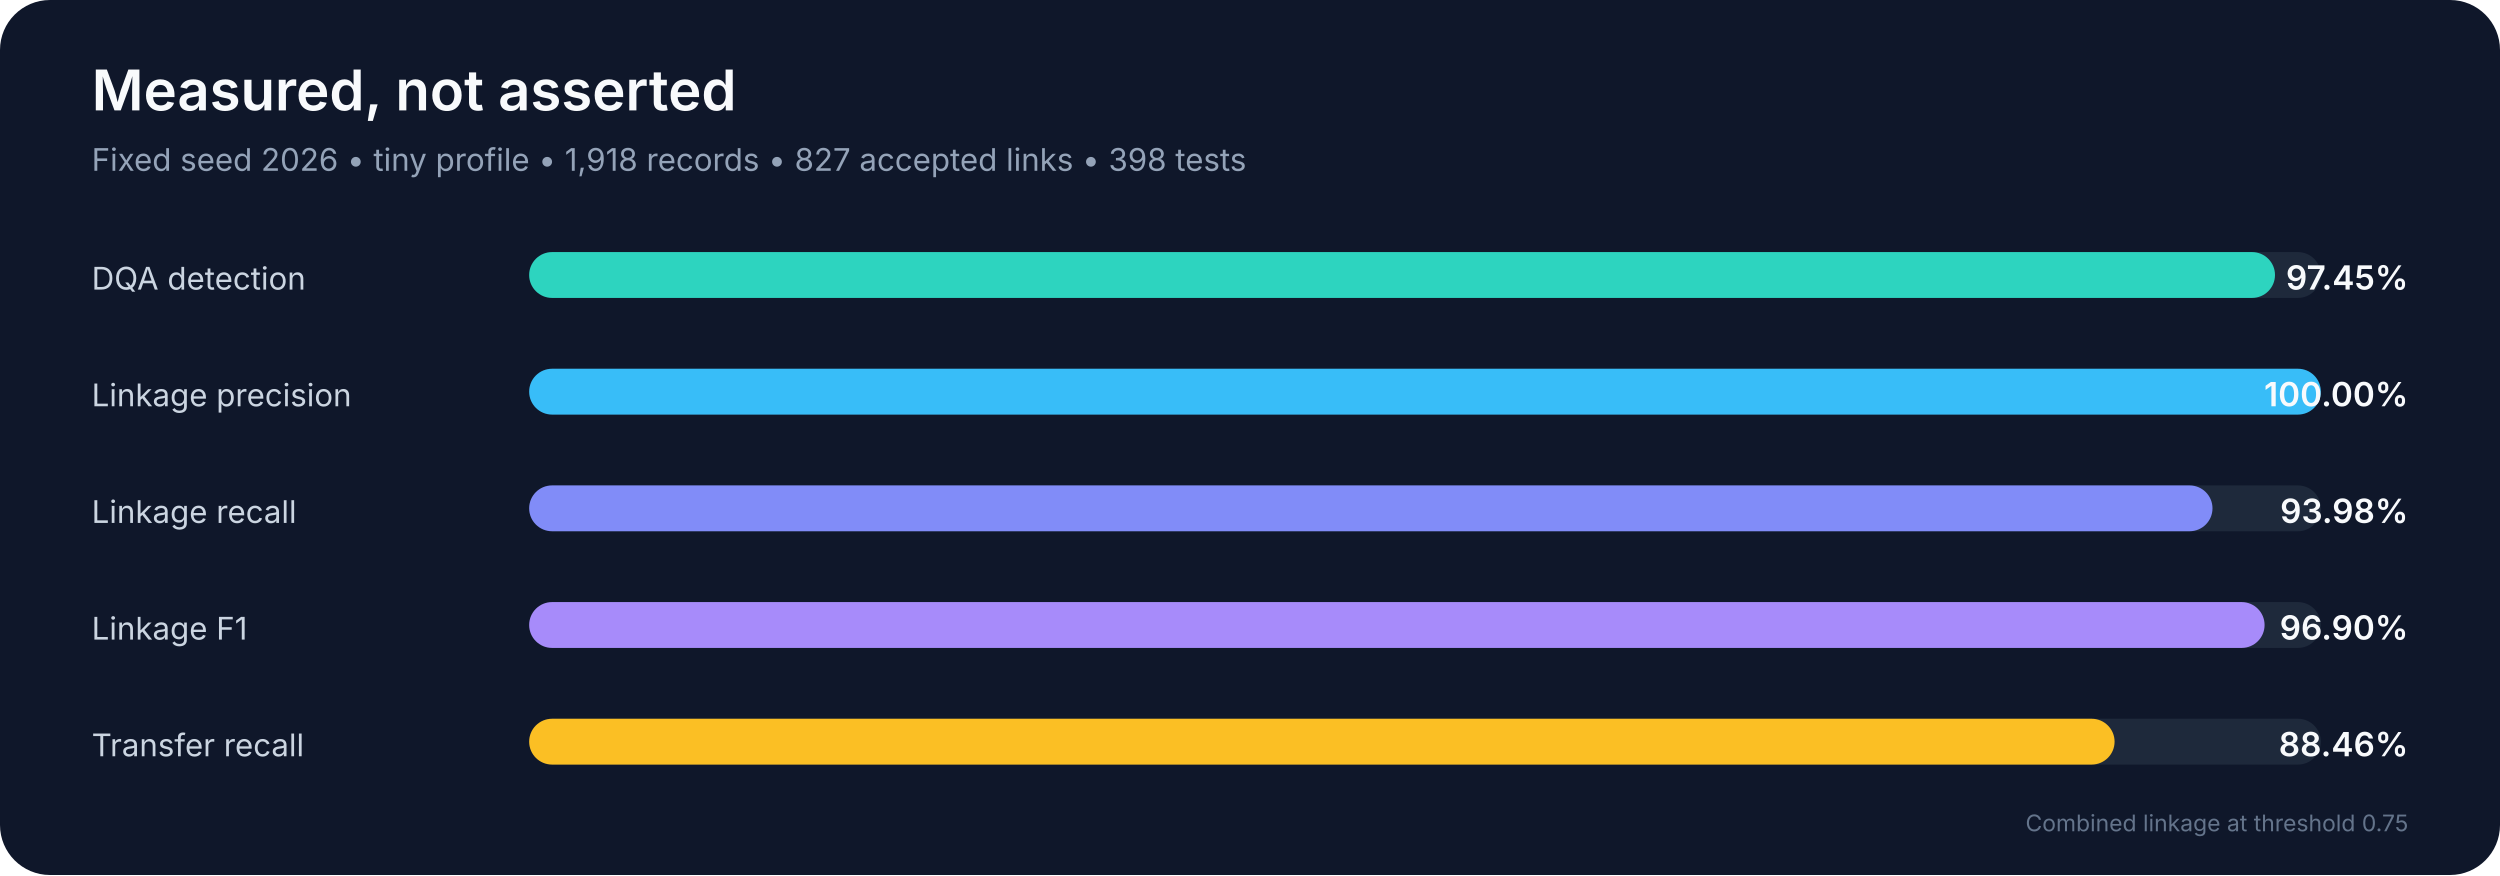
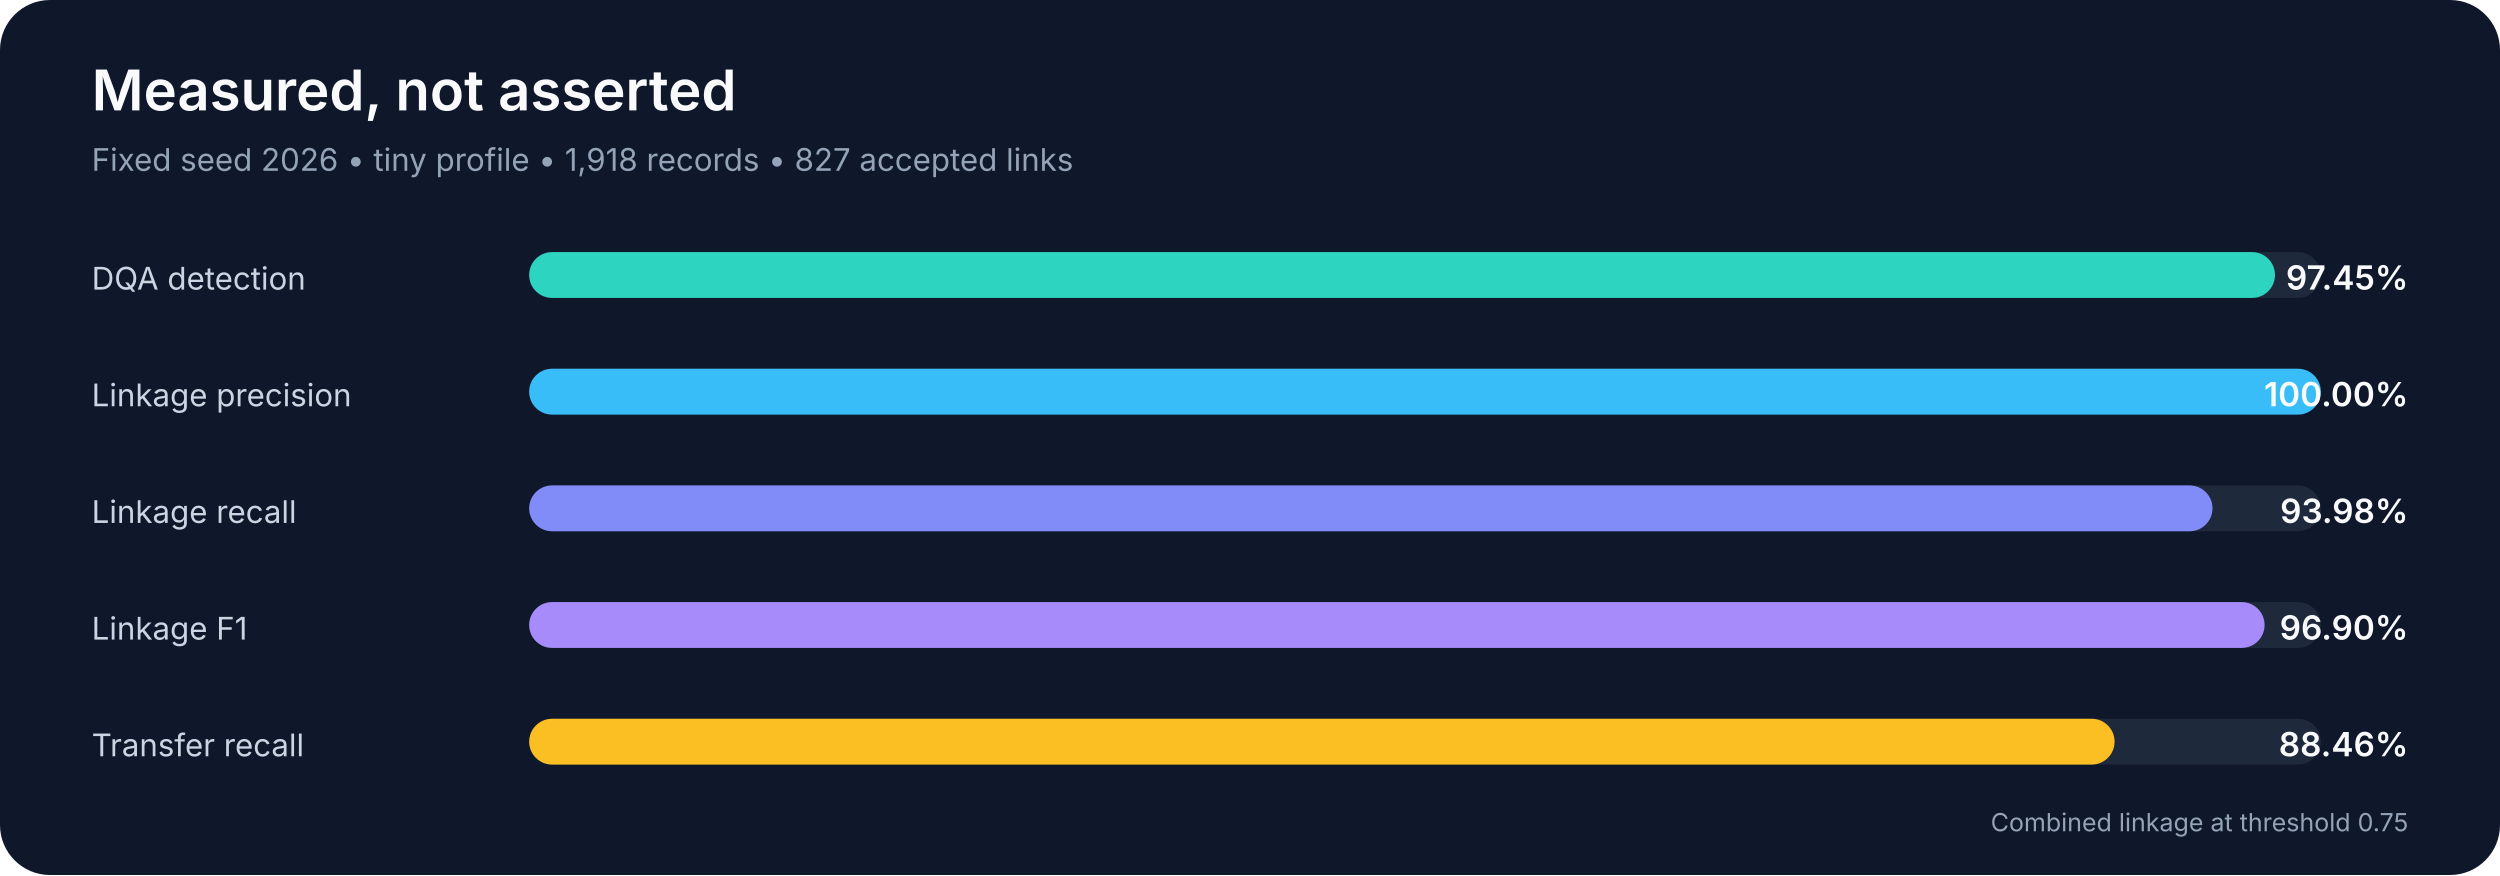
<svg xmlns="http://www.w3.org/2000/svg" width="1200" height="420" viewBox="0 0 1200 420" role="img" aria-labelledby="title desc">
  <rect width="1200" height="420" rx="24" fill="#0f172a" />
  <text x="44" y="53" fill="#f8fafc" font-family="Inter,Segoe UI,sans-serif" font-size="27" font-weight="600">Measured, not asserted</text>
-   <text x="44" y="82" fill="#94a3b8" font-family="Inter,Segoe UI,sans-serif" font-size="15">Fixed seed 2026 • tiny profile • 1,918 records • 827 accepted links • 398 tests</text>
+   <text x="44" y="82" fill="#94a3b8" font-family="Inter,Segoe UI,sans-serif" font-size="15">Fixed seed 2026 • tiny profile • 1,918 records • 827 accepted links</text>
  <g font-family="Inter,Segoe UI,sans-serif">
    <g transform="translate(44 116)">
      <text x="0" y="23" fill="#cbd5e1" font-size="15">DQA detection</text>
      <rect x="210" y="5" width="860" height="22" rx="11" fill="#1e293b" />
      <rect x="210" y="5" width="838" height="22" rx="11" fill="#2dd4bf" />
      <text x="1112" y="23" text-anchor="end" fill="#f8fafc" font-size="16" font-weight="600">97.45%</text>
    </g>
    <g transform="translate(44 172)">
      <text x="0" y="23" fill="#cbd5e1" font-size="15">Linkage precision</text>
      <rect x="210" y="5" width="860" height="22" rx="11" fill="#1e293b" />
      <rect x="210" y="5" width="860" height="22" rx="11" fill="#38bdf8" />
      <text x="1112" y="23" text-anchor="end" fill="#f8fafc" font-size="16" font-weight="600">100.00%</text>
    </g>
    <g transform="translate(44 228)">
      <text x="0" y="23" fill="#cbd5e1" font-size="15">Linkage recall</text>
      <rect x="210" y="5" width="860" height="22" rx="11" fill="#1e293b" />
      <rect x="210" y="5" width="808" height="22" rx="11" fill="#818cf8" />
      <text x="1112" y="23" text-anchor="end" fill="#f8fafc" font-size="16" font-weight="600">93.98%</text>
    </g>
    <g transform="translate(44 284)">
      <text x="0" y="23" fill="#cbd5e1" font-size="15">Linkage F1</text>
      <rect x="210" y="5" width="860" height="22" rx="11" fill="#1e293b" />
      <rect x="210" y="5" width="833" height="22" rx="11" fill="#a78bfa" />
      <text x="1112" y="23" text-anchor="end" fill="#f8fafc" font-size="16" font-weight="600">96.90%</text>
    </g>
    <g transform="translate(44 340)">
      <text x="0" y="23" fill="#cbd5e1" font-size="15">Transfer recall</text>
      <rect x="210" y="5" width="860" height="22" rx="11" fill="#1e293b" />
      <rect x="210" y="5" width="761" height="22" rx="11" fill="#fbbf24" />
      <text x="1112" y="23" text-anchor="end" fill="#f8fafc" font-size="16" font-weight="600">88.46%</text>
    </g>
  </g>
-   <text x="1156" y="399" text-anchor="end" fill="#64748b" font-family="Inter,Segoe UI,sans-serif" font-size="11">Combined linkage at threshold 0.75</text>
+   <text x="1156" y="399" text-anchor="end" fill="#94a3b8" font-family="Inter,Segoe UI,sans-serif" font-size="12">Combined linkage at threshold 0.75</text>
</svg>
